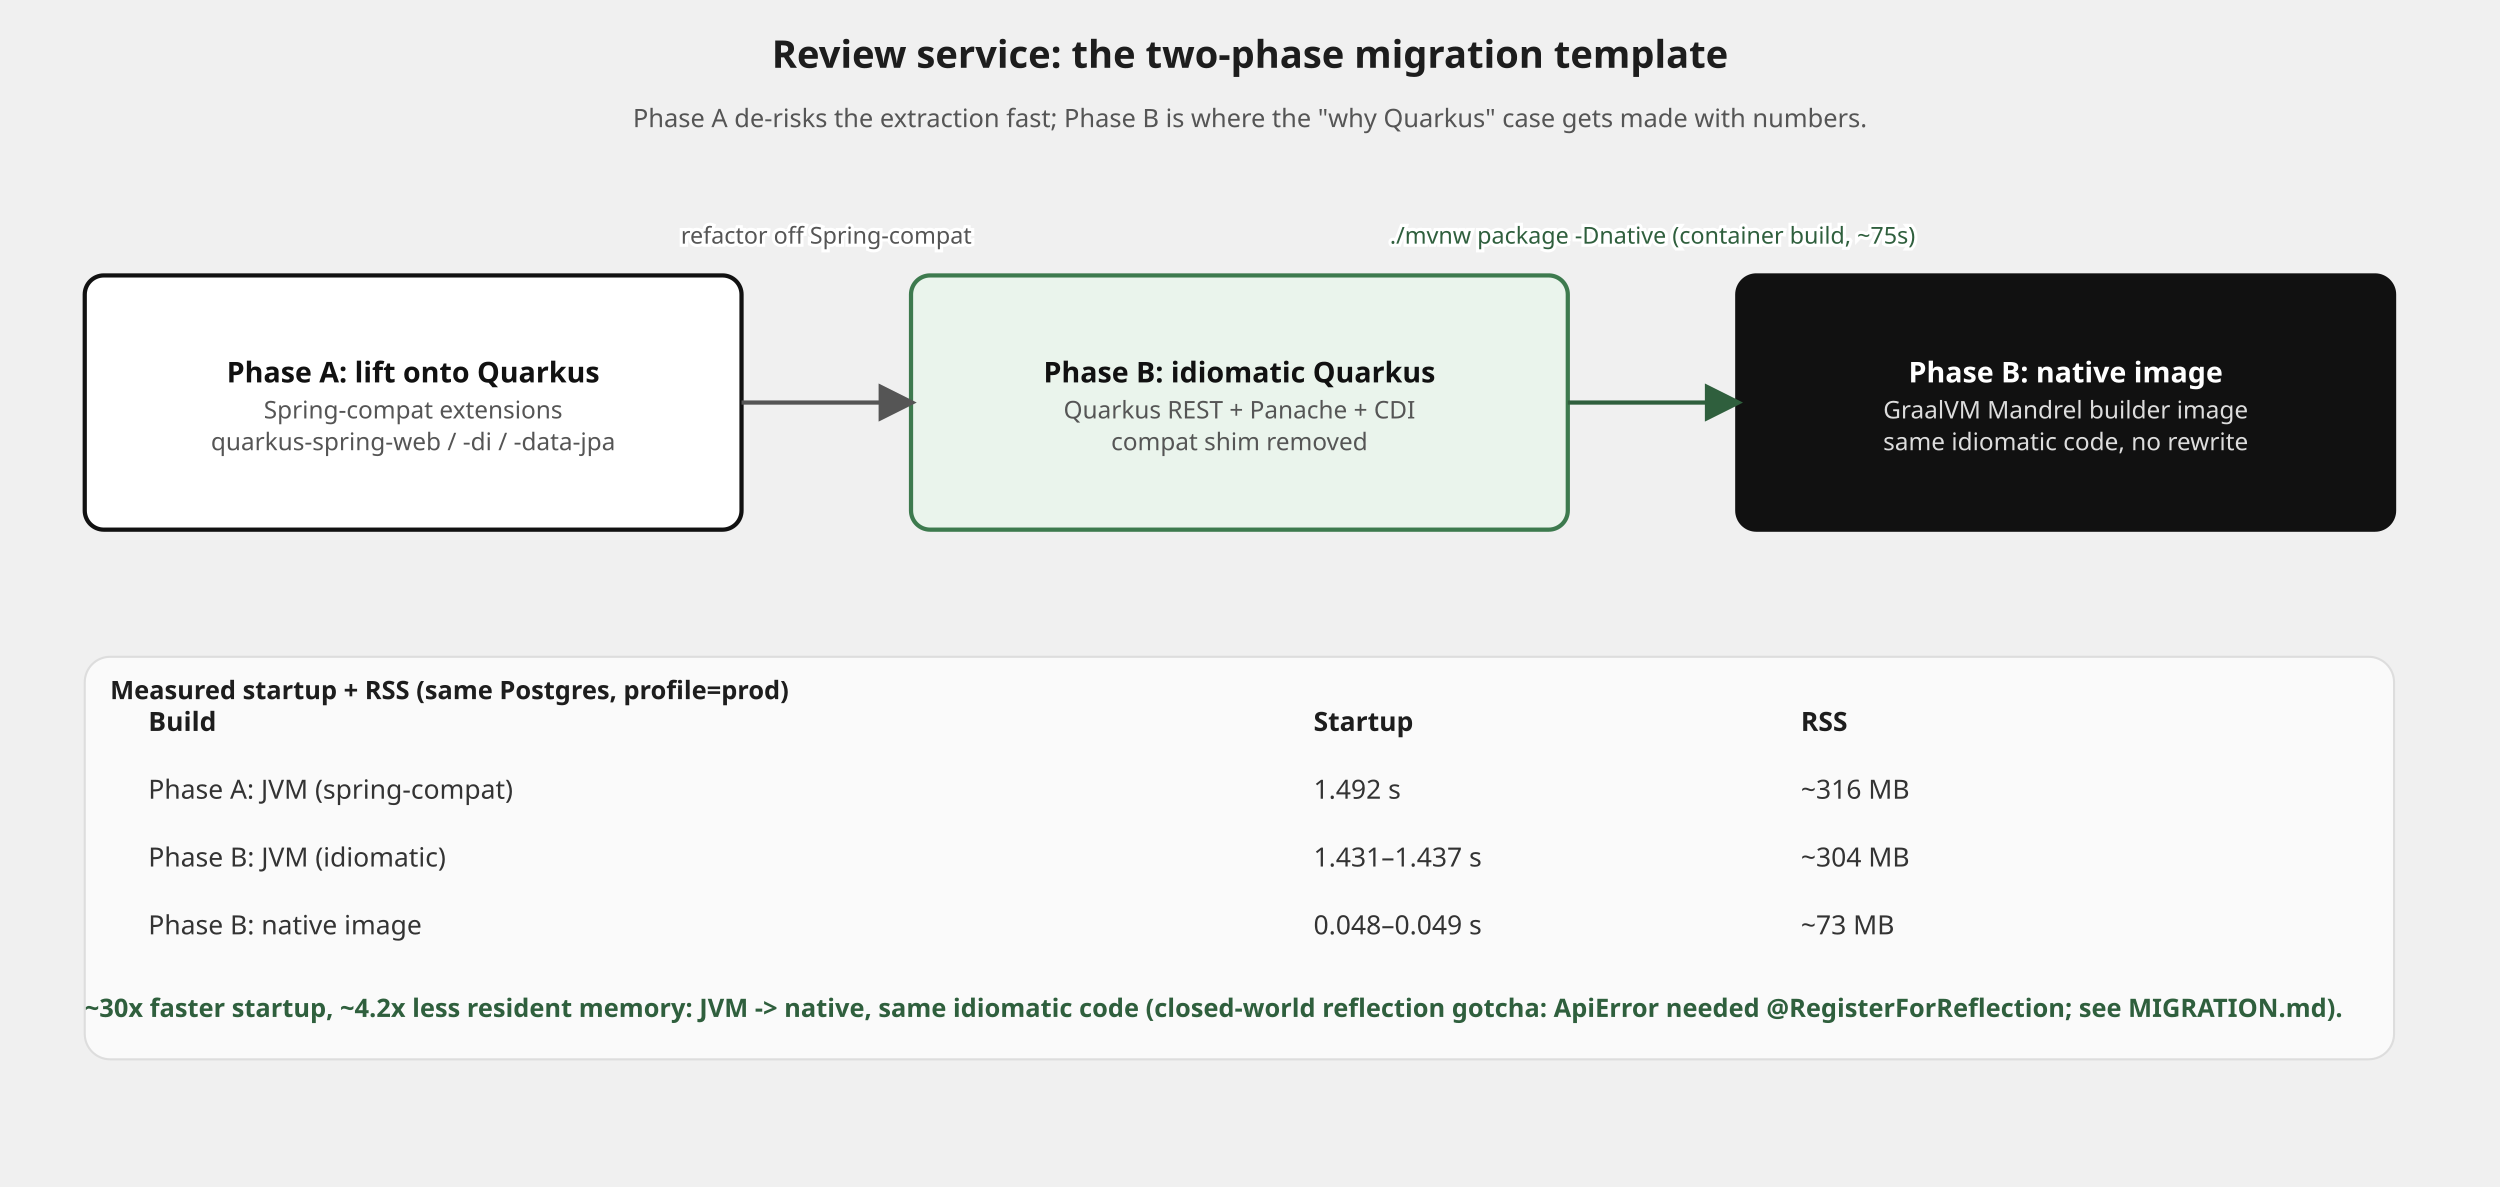
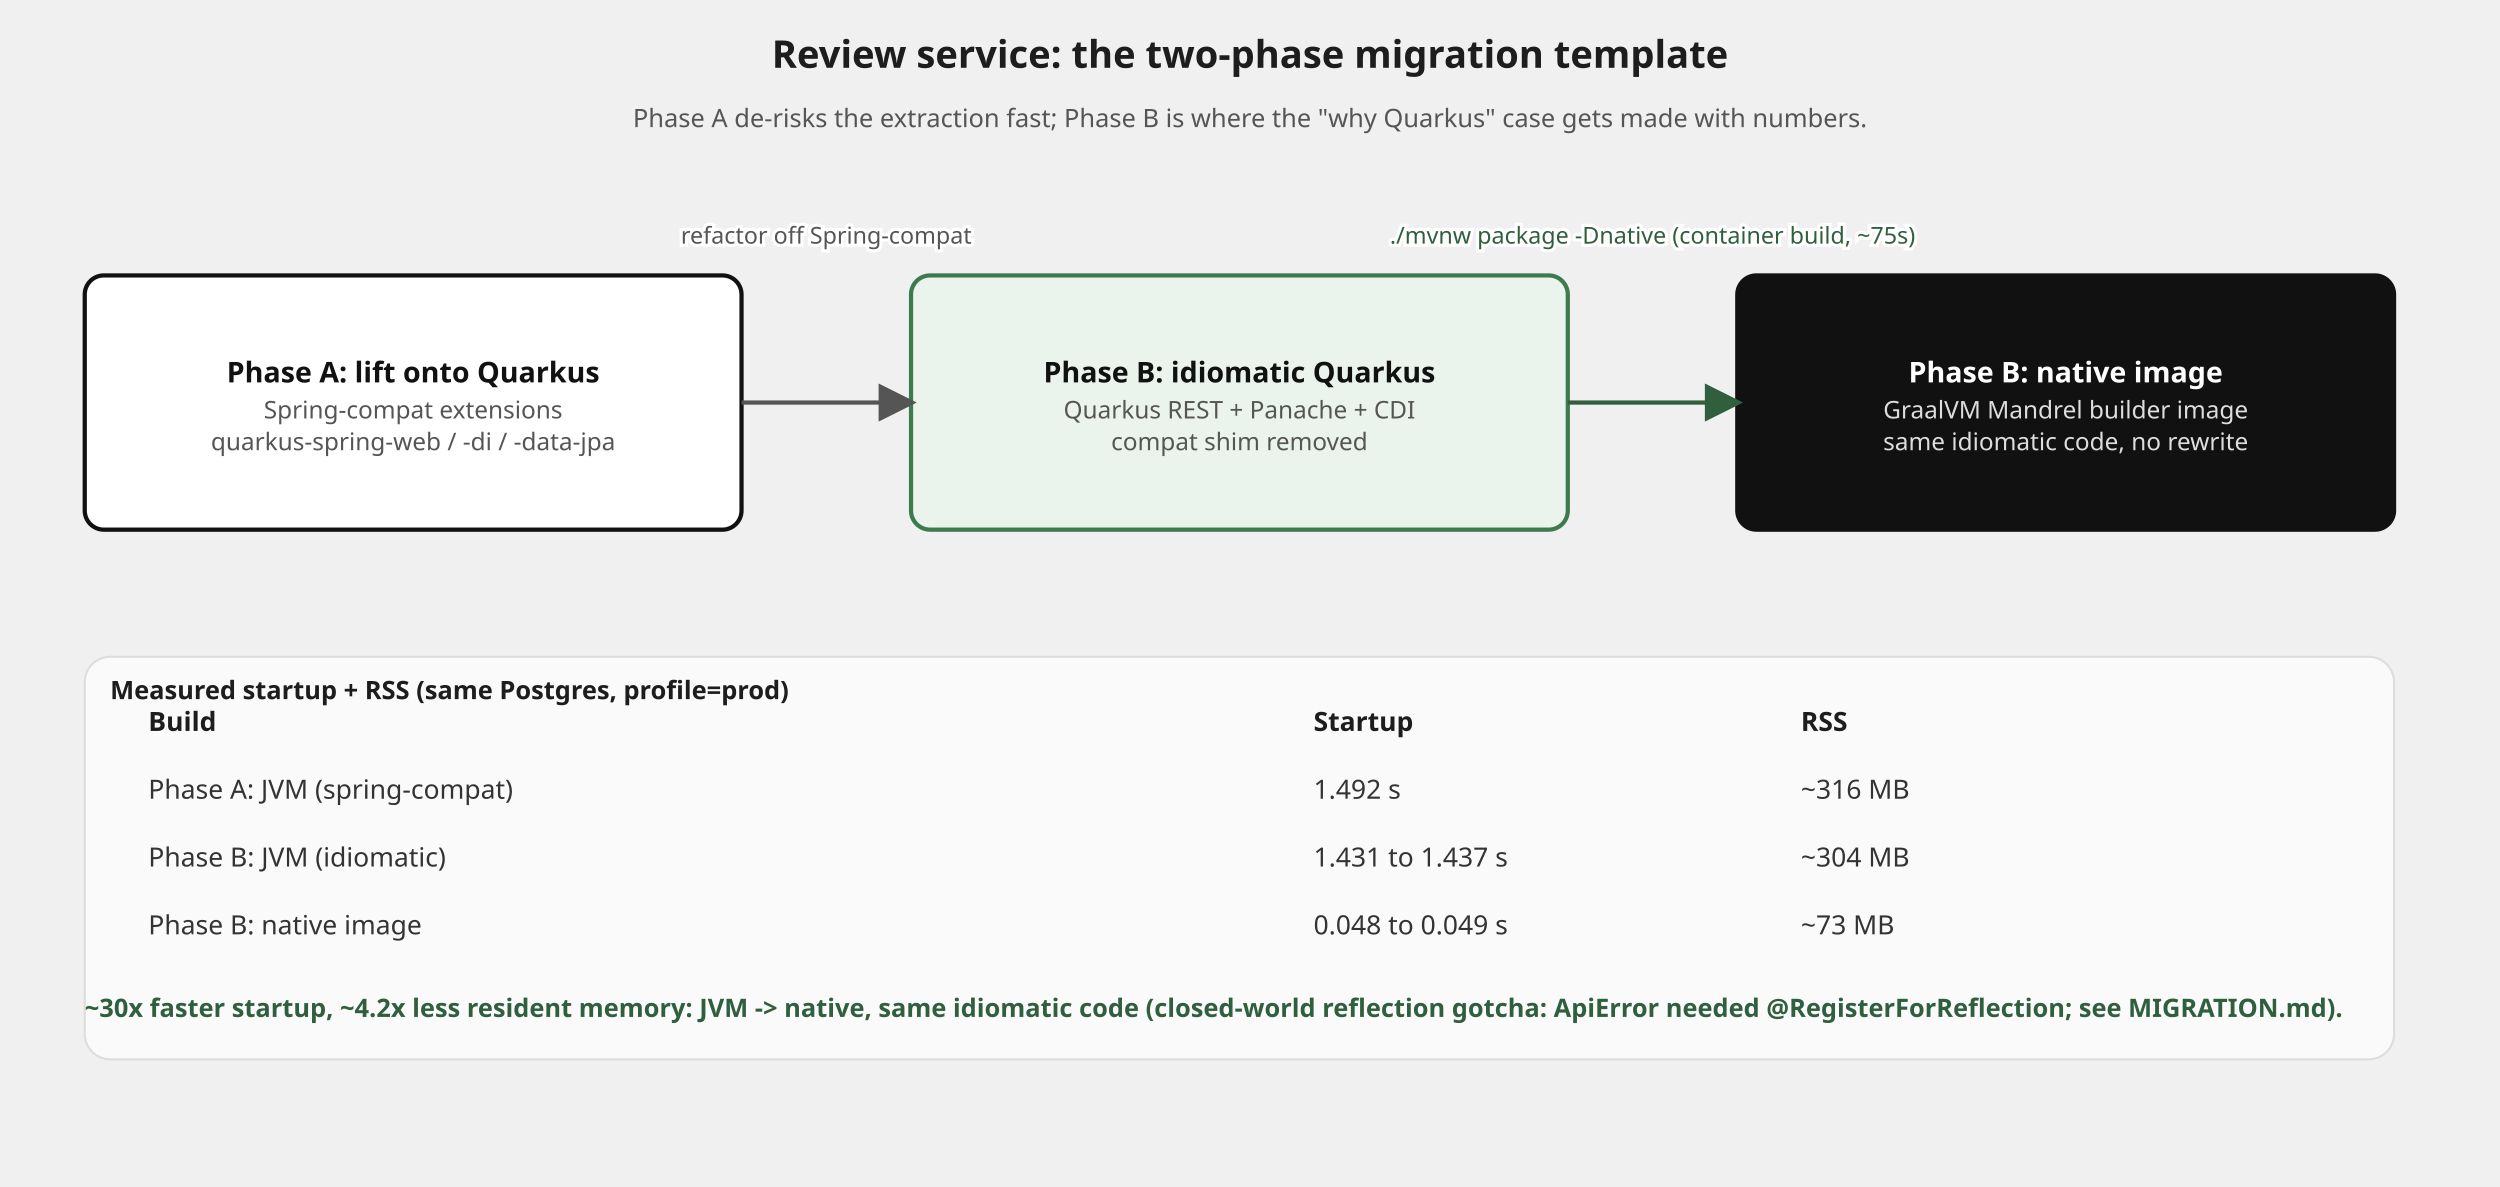
<svg xmlns="http://www.w3.org/2000/svg" viewBox="0 0 1180 560" font-family="'Red Hat Text', system-ui, sans-serif" role="img">
  <defs>
    <marker id="a" viewBox="0 0 10 10" refX="8.5" refY="5" markerWidth="9" markerHeight="9" orient="auto-start-reverse">
      <path d="M0,0 L10,5 L0,10 z" fill="#555" />
    </marker>
    <marker id="am" viewBox="0 0 10 10" refX="8.5" refY="5" markerWidth="9" markerHeight="9" orient="auto-start-reverse">
      <path d="M0,0 L10,5 L0,10 z" fill="#2f5f3d" />
    </marker>
  </defs>
  <rect x="40" y="310" width="1090" height="190" rx="12" fill="#fafafa" stroke="#ddd" />
  <text x="52" y="330" font-size="12" font-weight="700" fill="#1d1d1d">Measured startup + RSS (same Postgres, profile=prod)</text>
  <rect x="40" y="130" width="310" height="120" rx="9" fill="#ffffff" stroke="#111111" stroke-width="2" />
  <text x="195.0" y="180.5" font-size="13.5" font-weight="700" fill="#111111" text-anchor="middle">Phase A: lift onto Quarkus</text>
  <text x="195.0" y="197.5" font-size="11.5" fill="#555555" text-anchor="middle">Spring-compat extensions</text>
  <text x="195.0" y="212.5" font-size="11.5" fill="#555555" text-anchor="middle">quarkus-spring-web / -di / -data-jpa</text>
  <rect x="430" y="130" width="310" height="120" rx="9" fill="#eaf4ec" stroke="#3d7a4e" stroke-width="2" />
  <text x="585.0" y="180.5" font-size="13.5" font-weight="700" fill="#111111" text-anchor="middle">Phase B: idiomatic Quarkus</text>
  <text x="585.0" y="197.5" font-size="11.5" fill="#555555" text-anchor="middle">Quarkus REST + Panache + CDI</text>
  <text x="585.0" y="212.5" font-size="11.5" fill="#555555" text-anchor="middle">compat shim removed</text>
  <rect x="820" y="130" width="310" height="120" rx="9" fill="#111111" stroke="#111111" stroke-width="2" />
  <text x="975.0" y="180.5" font-size="13.5" font-weight="700" fill="#ffffff" text-anchor="middle">Phase B: native image</text>
  <text x="975.0" y="197.5" font-size="11.5" fill="#dddddd" text-anchor="middle">GraalVM Mandrel builder image</text>
  <text x="975.0" y="212.5" font-size="11.5" fill="#dddddd" text-anchor="middle">same idiomatic code, no rewrite</text>
  <path d="M350.0,190.0 L430.0,190.0" fill="none" stroke="#555" stroke-width="2" marker-end="url(#a)" />
  <text x="390.0" y="115.0" font-size="11" fill="#ffffff" stroke="#ffffff" stroke-width="3" paint-order="stroke" text-anchor="middle">refactor off Spring-compat</text>
  <text x="390.0" y="115.0" font-size="11" fill="#555" text-anchor="middle">refactor off Spring-compat</text>
  <path d="M740.0,190.0 L820.0,190.0" fill="none" stroke="#2f5f3d" stroke-width="2" marker-end="url(#am)" />
  <text x="780.0" y="115.0" font-size="11" fill="#ffffff" stroke="#ffffff" stroke-width="3" paint-order="stroke" text-anchor="middle">./mvnw package -Dnative (container build, ~75s)</text>
  <text x="780.0" y="115.0" font-size="11" fill="#2f5f3d" text-anchor="middle">./mvnw package -Dnative (container build, ~75s)</text>
  <text x="590.0" y="32" font-size="18" fill="#1d1d1d" text-anchor="middle" font-weight="700">Review service: the two-phase migration template</text>
  <text x="590.0" y="60" font-size="12" fill="#555555" text-anchor="middle">Phase A de-risks the extraction fast; Phase B is where the "why Quarkus" case gets made with numbers.</text>
  <text x="70" y="345" font-size="12.5" fill="#1d1d1d" text-anchor="start" font-weight="700">Build</text>
  <text x="620" y="345" font-size="12.5" fill="#1d1d1d" text-anchor="start" font-weight="700">Startup</text>
  <text x="850" y="345" font-size="12.5" fill="#1d1d1d" text-anchor="start" font-weight="700">RSS</text>
  <text x="70" y="377" font-size="12.5" fill="#333333" text-anchor="start">Phase A: JVM (spring-compat)</text>
  <text x="620" y="377" font-size="12.5" fill="#333333" text-anchor="start">1.492 s</text>
  <text x="850" y="377" font-size="12.5" fill="#333333" text-anchor="start">~316 MB</text>
  <text x="70" y="409" font-size="12.5" fill="#333333" text-anchor="start">Phase B: JVM (idiomatic)</text>
-   <text x="620" y="409" font-size="12.5" fill="#333333" text-anchor="start">1.431–1.437 s</text>
+   <text x="620" y="409" font-size="12.5" fill="#333333" text-anchor="start">1.431 to 1.437 s</text>
  <text x="850" y="409" font-size="12.5" fill="#333333" text-anchor="start">~304 MB</text>
  <text x="70" y="441" font-size="12.5" fill="#333333" text-anchor="start">Phase B: native image</text>
-   <text x="620" y="441" font-size="12.5" fill="#333333" text-anchor="start">0.048–0.049 s</text>
+   <text x="620" y="441" font-size="12.5" fill="#333333" text-anchor="start">0.048 to 0.049 s</text>
  <text x="850" y="441" font-size="12.5" fill="#333333" text-anchor="start">~73 MB</text>
  <text x="40" y="480" font-size="12" fill="#2f5f3d" text-anchor="start" font-weight="700">~30x faster startup, ~4.2x less resident memory: JVM -&gt; native, same idiomatic code (closed-world reflection gotcha: ApiError needed @RegisterForReflection; see MIGRATION.md).</text>
</svg>
